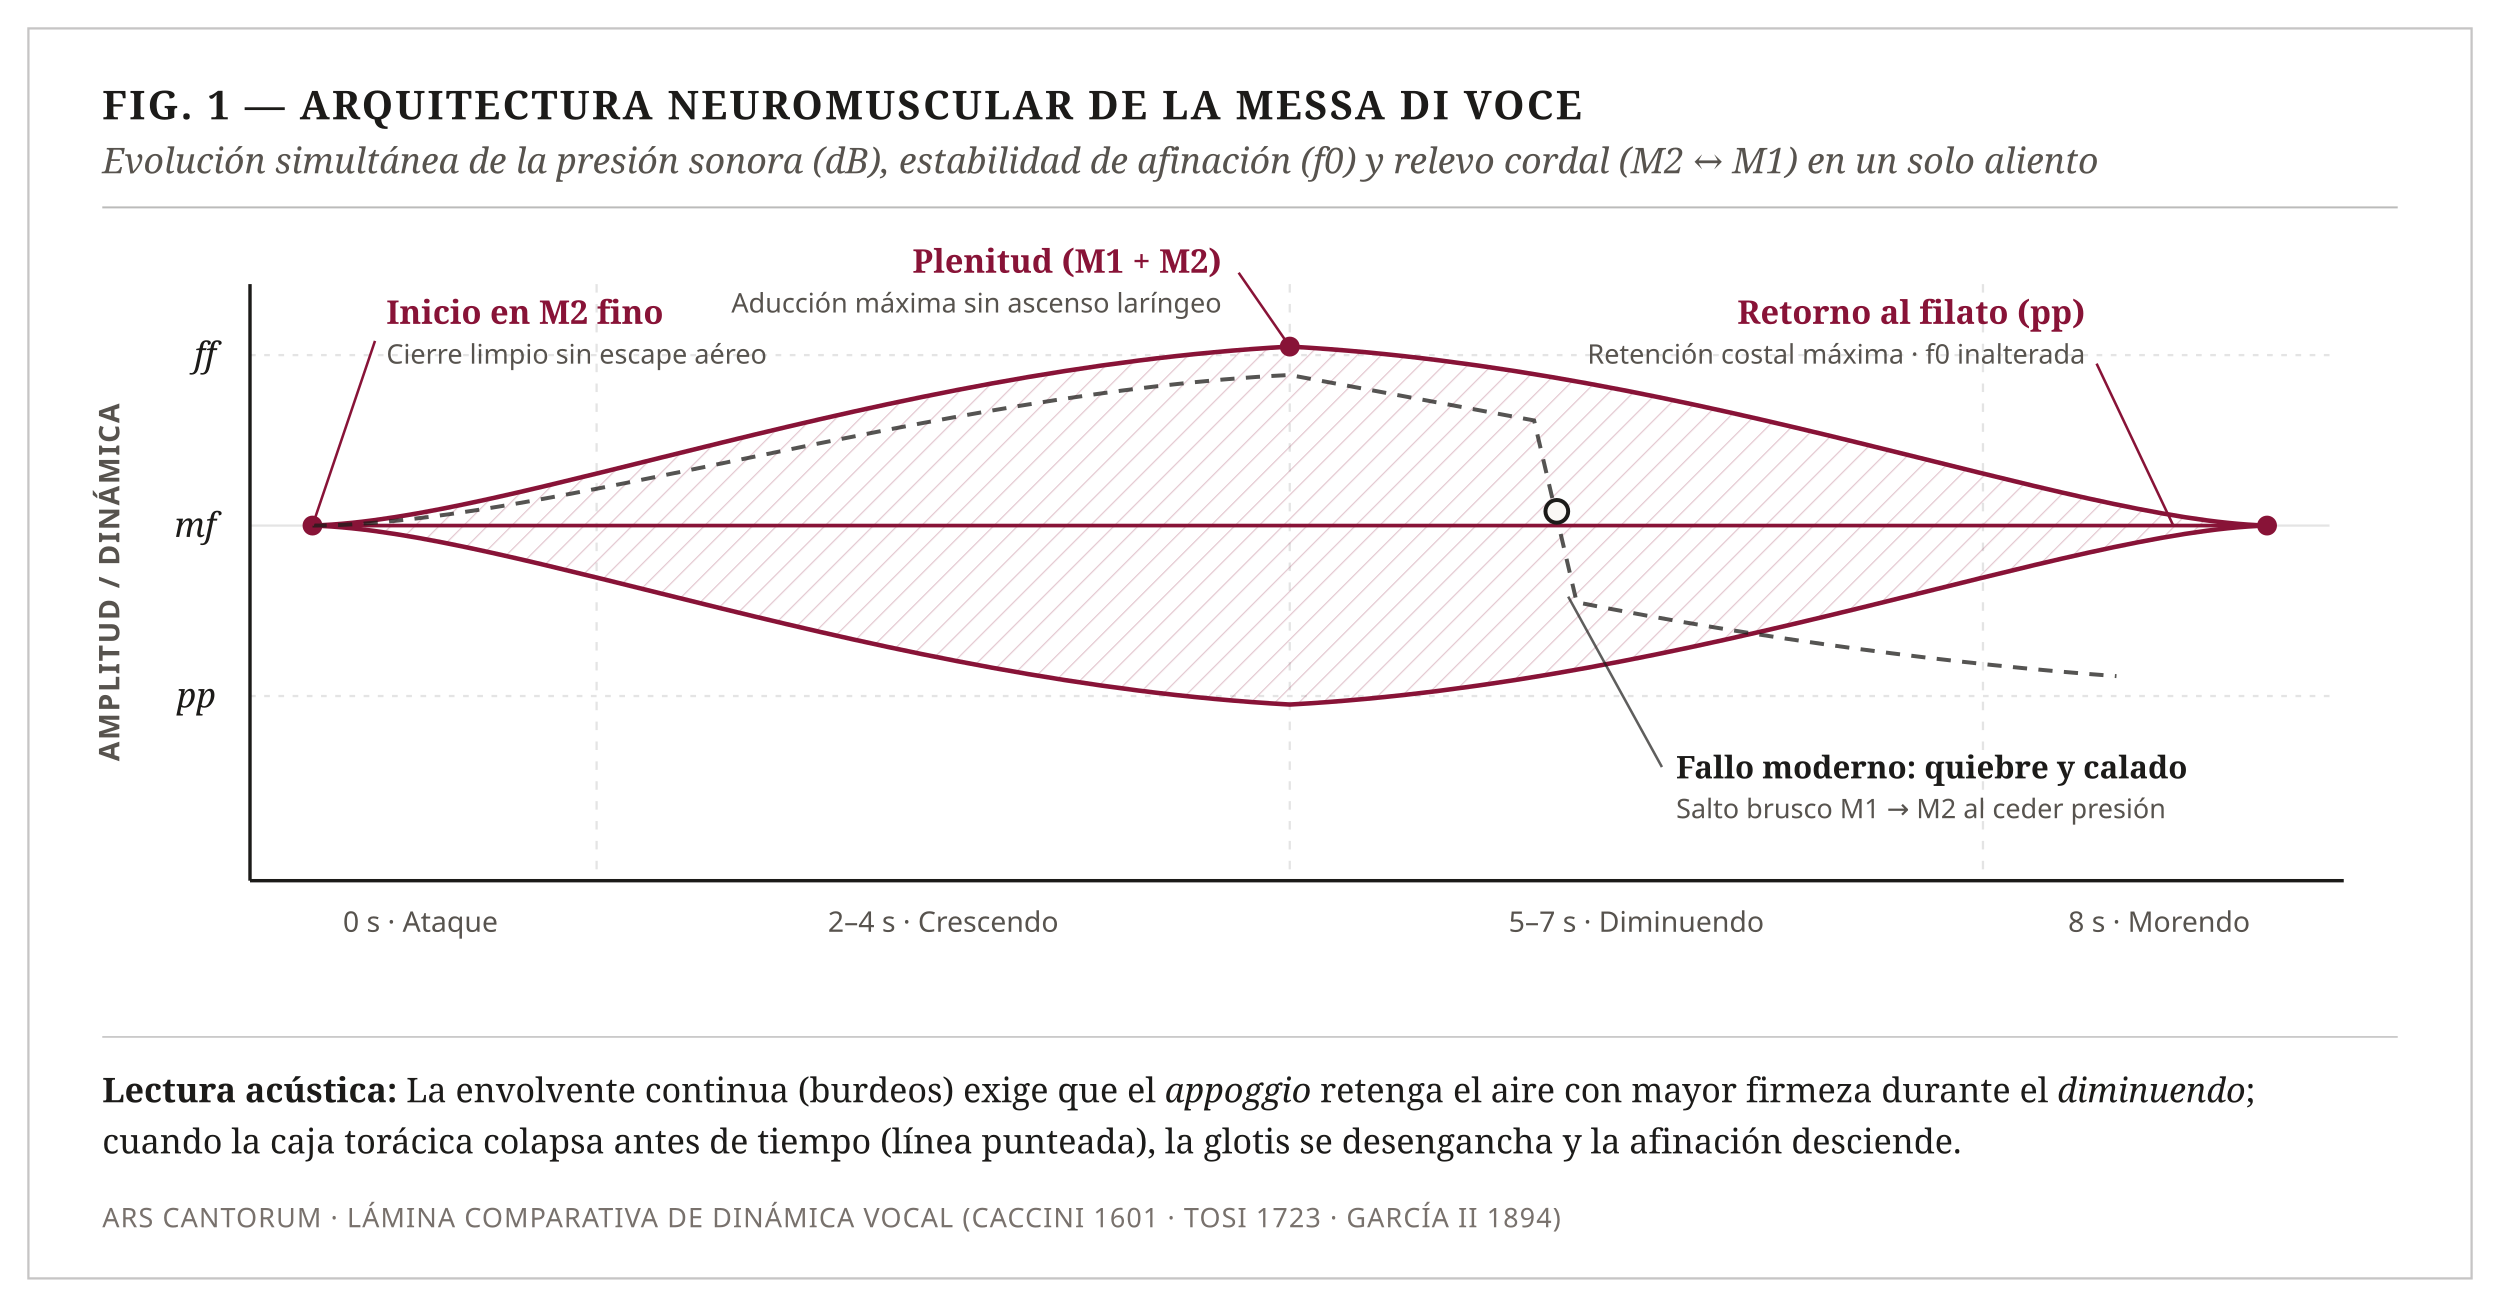
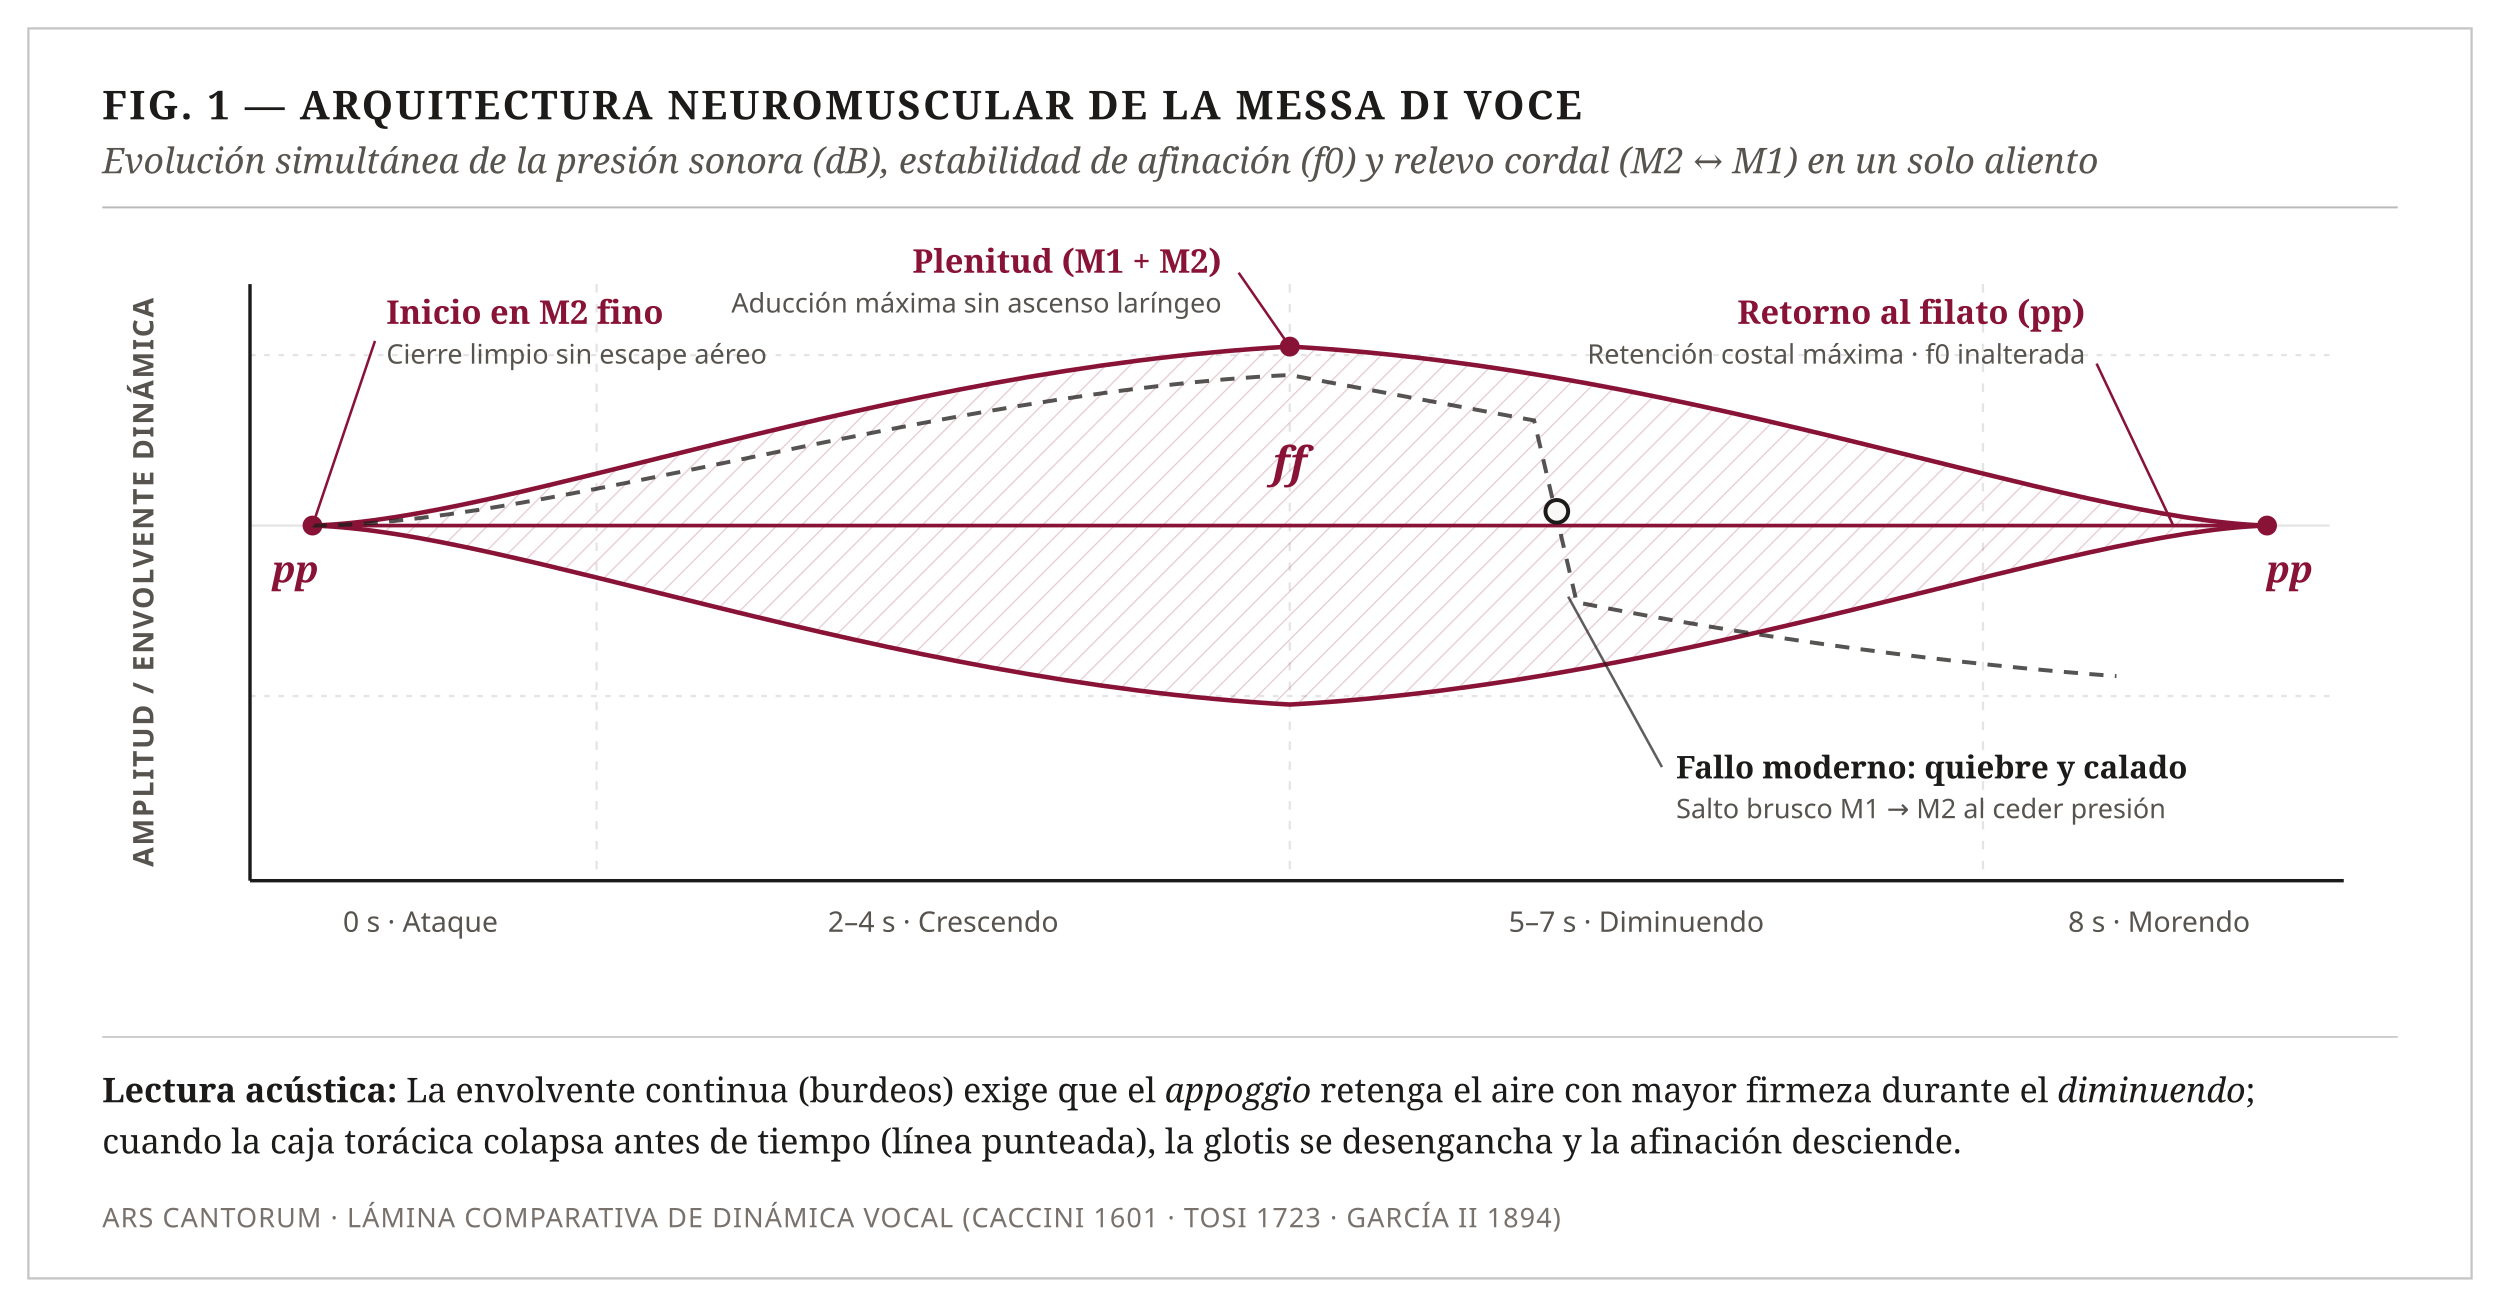
<svg xmlns="http://www.w3.org/2000/svg" viewBox="0 0 880 460" width="100%" height="auto" style="background:#FAF8F5; border:1px solid #DCD6CD; display:block;">
  <defs>
    <pattern id="hatchBurdeos" width="6" height="6" patternTransform="rotate(45 0 0)" patternUnits="userSpaceOnUse">
      <line x1="0" y1="0" x2="0" y2="6" stroke="#881337" stroke-width="0.9" stroke-opacity="0.22" />
    </pattern>
  </defs>
  <rect x="10" y="10" width="860" height="440" fill="none" stroke="#1C1B19" stroke-width="0.8" stroke-opacity="0.25" />
  <text x="36" y="42" font-family="'Cinzel', Georgia, serif" font-size="14" font-weight="700" fill="#1C1B19" letter-spacing="0.06em">FIG. 1 — ARQUITECTURA NEUROMUSCULAR DE LA MESSA DI VOCE</text>
  <text x="36" y="61" font-family="'Newsreader', Georgia, serif" font-style="italic" font-size="12.5" fill="#57534E">Evolución simultánea de la presión sonora (dB), estabilidad de afinación (f0) y relevo cordal (M2 ↔ M1) en un solo aliento</text>
  <line x1="36" y1="73" x2="844" y2="73" stroke="#1C1B19" stroke-width="0.7" stroke-opacity="0.3" />
  <g stroke="#1C1B19" stroke-opacity="0.12" stroke-width="0.8">
    <line x1="88" y1="125" x2="820" y2="125" stroke-dasharray="2,3" />
    <line x1="88" y1="185" x2="820" y2="185" />
    <line x1="88" y1="245" x2="820" y2="245" stroke-dasharray="2,3" />
    <line x1="210" y1="100" x2="210" y2="310" stroke-dasharray="3,4" />
    <line x1="454" y1="100" x2="454" y2="310" stroke-dasharray="3,4" />
    <line x1="698" y1="100" x2="698" y2="310" stroke-dasharray="3,4" />
  </g>
  <line x1="88" y1="100" x2="88" y2="310" stroke="#1C1B19" stroke-width="1.2" />
  <line x1="88" y1="310" x2="825" y2="310" stroke="#1C1B19" stroke-width="1.2" />
-   <text x="76" y="129" text-anchor="end" font-family="'Newsreader', Georgia, serif" font-style="italic" font-size="12" fill="#1C1B19">ff</text>
-   <text x="76" y="189" text-anchor="end" font-family="'Newsreader', Georgia, serif" font-style="italic" font-size="12" fill="#1C1B19">mf</text>
-   <text x="76" y="249" text-anchor="end" font-family="'Newsreader', Georgia, serif" font-style="italic" font-size="12" fill="#1C1B19">pp</text>
-   <text x="42" y="205" text-anchor="middle" transform="rotate(-90 42 205)" font-family="'Plus Jakarta Sans', sans-serif" font-size="10" font-weight="600" fill="#57534E" letter-spacing="0.06em">AMPLITUD / DINÁMICA</text>
+   <text x="54" y="205" text-anchor="middle" transform="rotate(-90 54 205)" font-family="'Plus Jakarta Sans', sans-serif" font-size="10" font-weight="600" fill="#57534E" letter-spacing="0.06em">AMPLITUD / ENVOLVENTE DINÁMICA</text>
  <text x="148" y="328" text-anchor="middle" font-family="'Plus Jakarta Sans', sans-serif" font-size="10" fill="#57534E">0 s · Ataque</text>
  <text x="332" y="328" text-anchor="middle" font-family="'Plus Jakarta Sans', sans-serif" font-size="10" fill="#57534E">2–4 s · Crescendo</text>
  <text x="576" y="328" text-anchor="middle" font-family="'Plus Jakarta Sans', sans-serif" font-size="10" fill="#57534E">5–7 s · Diminuendo</text>
  <text x="760" y="328" text-anchor="middle" font-family="'Plus Jakarta Sans', sans-serif" font-size="10" fill="#57534E">8 s · Morendo</text>
  <path d="M 110,185 C 180,183 310,130 454,122 C 598,130 728,183 798,185 C 728,187 598,240 454,248 C 310,240 180,187 110,185 Z" fill="url(#hatchBurdeos)" stroke="#881337" stroke-width="1.6" />
  <line x1="110" y1="185" x2="798" y2="185" stroke="#881337" stroke-width="1.3" />
  <circle cx="110" cy="185" r="3.5" fill="#881337" />
  <circle cx="454" cy="122" r="3.5" fill="#881337" />
  <circle cx="798" cy="185" r="3.5" fill="#881337" />
+   <text x="104" y="205" text-anchor="middle" font-family="'Newsreader', Georgia, serif" font-style="italic" font-weight="700" font-size="13" fill="#881337">pp</text>
+   <text x="454" y="168" text-anchor="middle" font-family="'Newsreader', Georgia, serif" font-style="italic" font-weight="700" font-size="15" fill="#881337">ff</text>
+   <text x="806" y="205" text-anchor="middle" font-family="'Newsreader', Georgia, serif" font-style="italic" font-weight="700" font-size="13" fill="#881337">pp</text>
  <path d="M 110,185 C 190,185 330,138 454,132 L 540,148 L 555,212 C 620,225 690,234 745,238" fill="none" stroke="#1C1B19" stroke-width="1.4" stroke-dasharray="5,4" stroke-opacity="0.75" />
  <circle cx="548" cy="180" r="4" fill="#FAF8F5" stroke="#1C1B19" stroke-width="1.4" />
  <line x1="110" y1="185" x2="132" y2="120" stroke="#881337" stroke-width="0.9" />
  <text x="136" y="114" font-family="'Newsreader', Georgia, serif" font-size="11.5" font-weight="600" fill="#881337">Inicio en M2 fino</text>
  <text x="136" y="128" font-family="'Plus Jakarta Sans', sans-serif" font-size="9.5" fill="#57534E">Cierre limpio sin escape aéreo</text>
  <line x1="454" y1="122" x2="436" y2="96" stroke="#881337" stroke-width="0.9" />
  <text x="430" y="96" text-anchor="end" font-family="'Newsreader', Georgia, serif" font-size="11.5" font-weight="600" fill="#881337">Plenitud (M1 + M2)</text>
  <text x="430" y="110" text-anchor="end" font-family="'Plus Jakarta Sans', sans-serif" font-size="9.5" fill="#57534E">Aducción máxima sin ascenso laríngeo</text>
  <line x1="552" y1="210" x2="585" y2="270" stroke="#1C1B19" stroke-width="0.9" stroke-opacity="0.7" />
  <text x="590" y="274" font-family="'Newsreader', Georgia, serif" font-size="11" font-weight="600" fill="#1C1B19">Fallo moderno: quiebre y calado</text>
  <text x="590" y="288" font-family="'Plus Jakarta Sans', sans-serif" font-size="9.5" fill="#57534E">Salto brusco M1 → M2 al ceder presión</text>
  <line x1="765" y1="185" x2="738" y2="128" stroke="#881337" stroke-width="0.9" />
  <text x="734" y="114" text-anchor="end" font-family="'Newsreader', Georgia, serif" font-size="11.5" font-weight="600" fill="#881337">Retorno al filato (pp)</text>
  <text x="734" y="128" text-anchor="end" font-family="'Plus Jakarta Sans', sans-serif" font-size="9.5" fill="#57534E">Retención costal máxima · f0 inalterada</text>
  <line x1="36" y1="365" x2="844" y2="365" stroke="#1C1B19" stroke-width="0.6" stroke-opacity="0.25" />
  <text x="36" y="388" font-family="'Newsreader', Georgia, serif" font-size="12" fill="#1C1B19">
    <tspan font-weight="600">Lectura acústica:</tspan> La envolvente continua (burdeos) exige que el <tspan font-style="italic">appoggio</tspan> retenga el aire con mayor firmeza durante el <tspan font-style="italic">diminuendo</tspan>;
  </text>
  <text x="36" y="406" font-family="'Newsreader', Georgia, serif" font-size="12" fill="#1C1B19">
    cuando la caja torácica colapsa antes de tiempo (línea punteada), la glotis se desengancha y la afinación desciende.
  </text>
  <text x="36" y="432" font-family="'Plus Jakarta Sans', sans-serif" font-size="9.5" fill="#78716C" letter-spacing="0.04em">ARS CANTORUM · LÁMINA COMPARATIVA DE DINÁMICA VOCAL (CACCINI 1601 · TOSI 1723 · GARCÍA II 1894)</text>
</svg>
